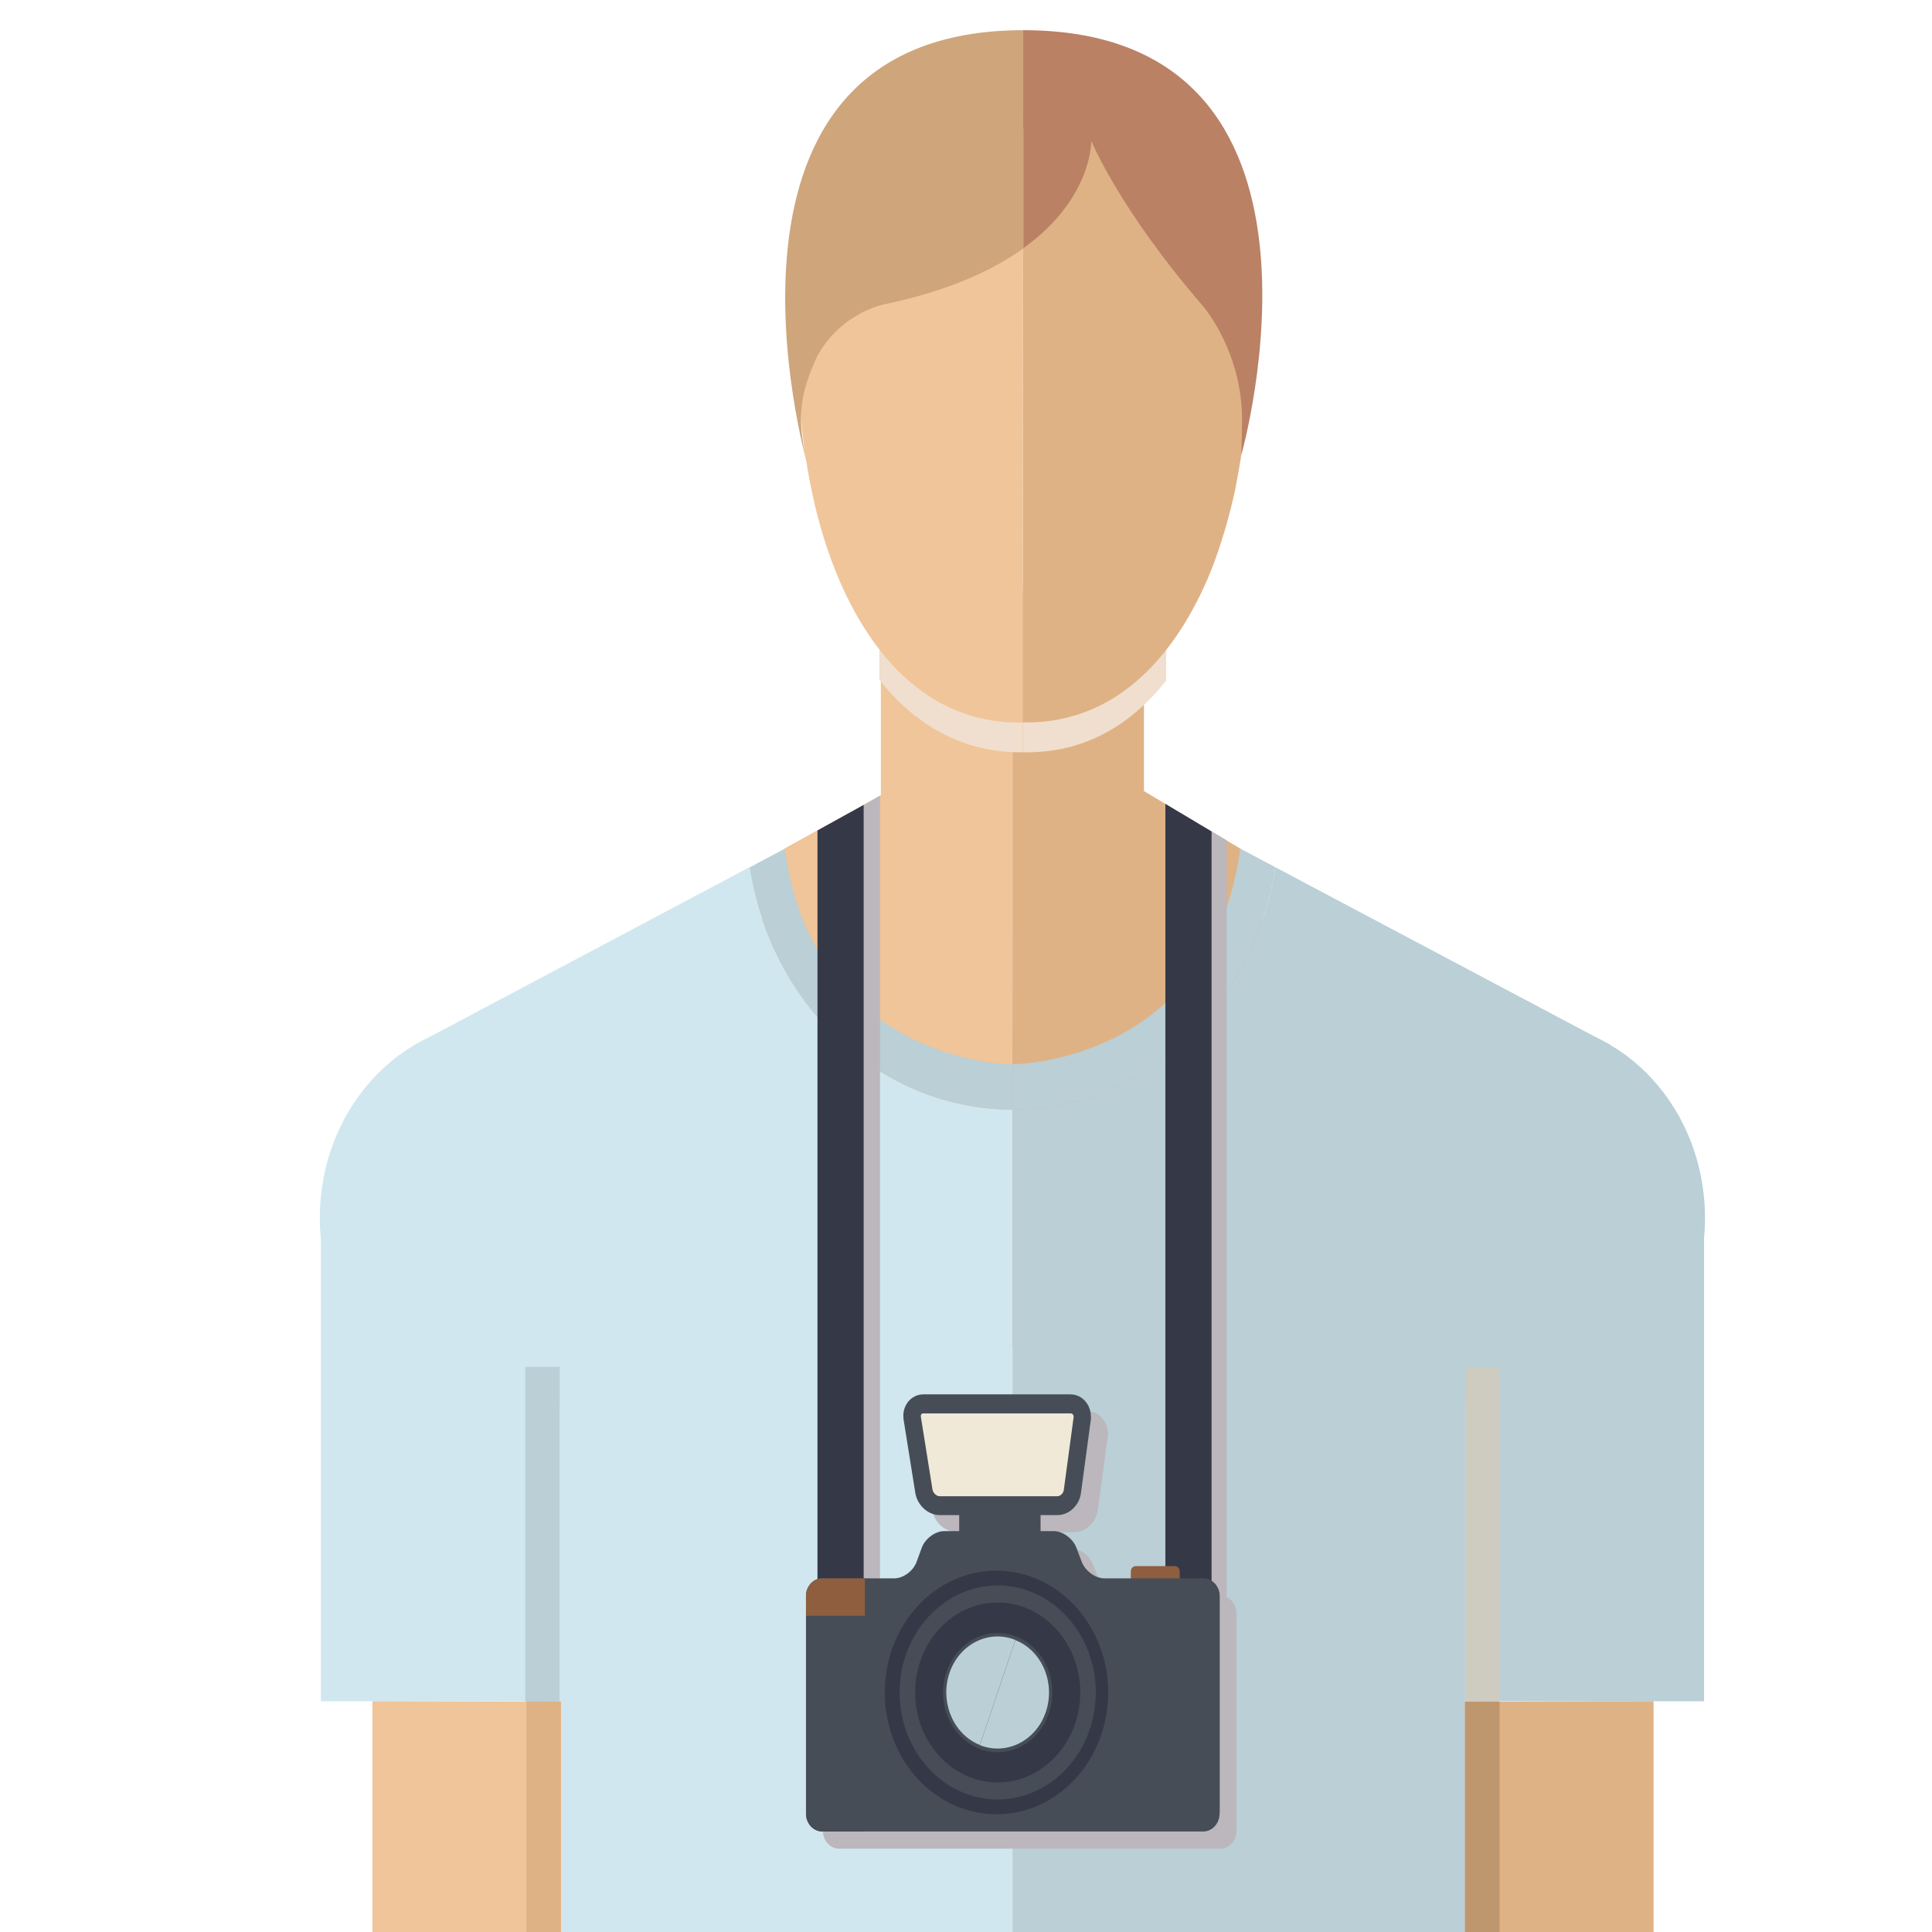
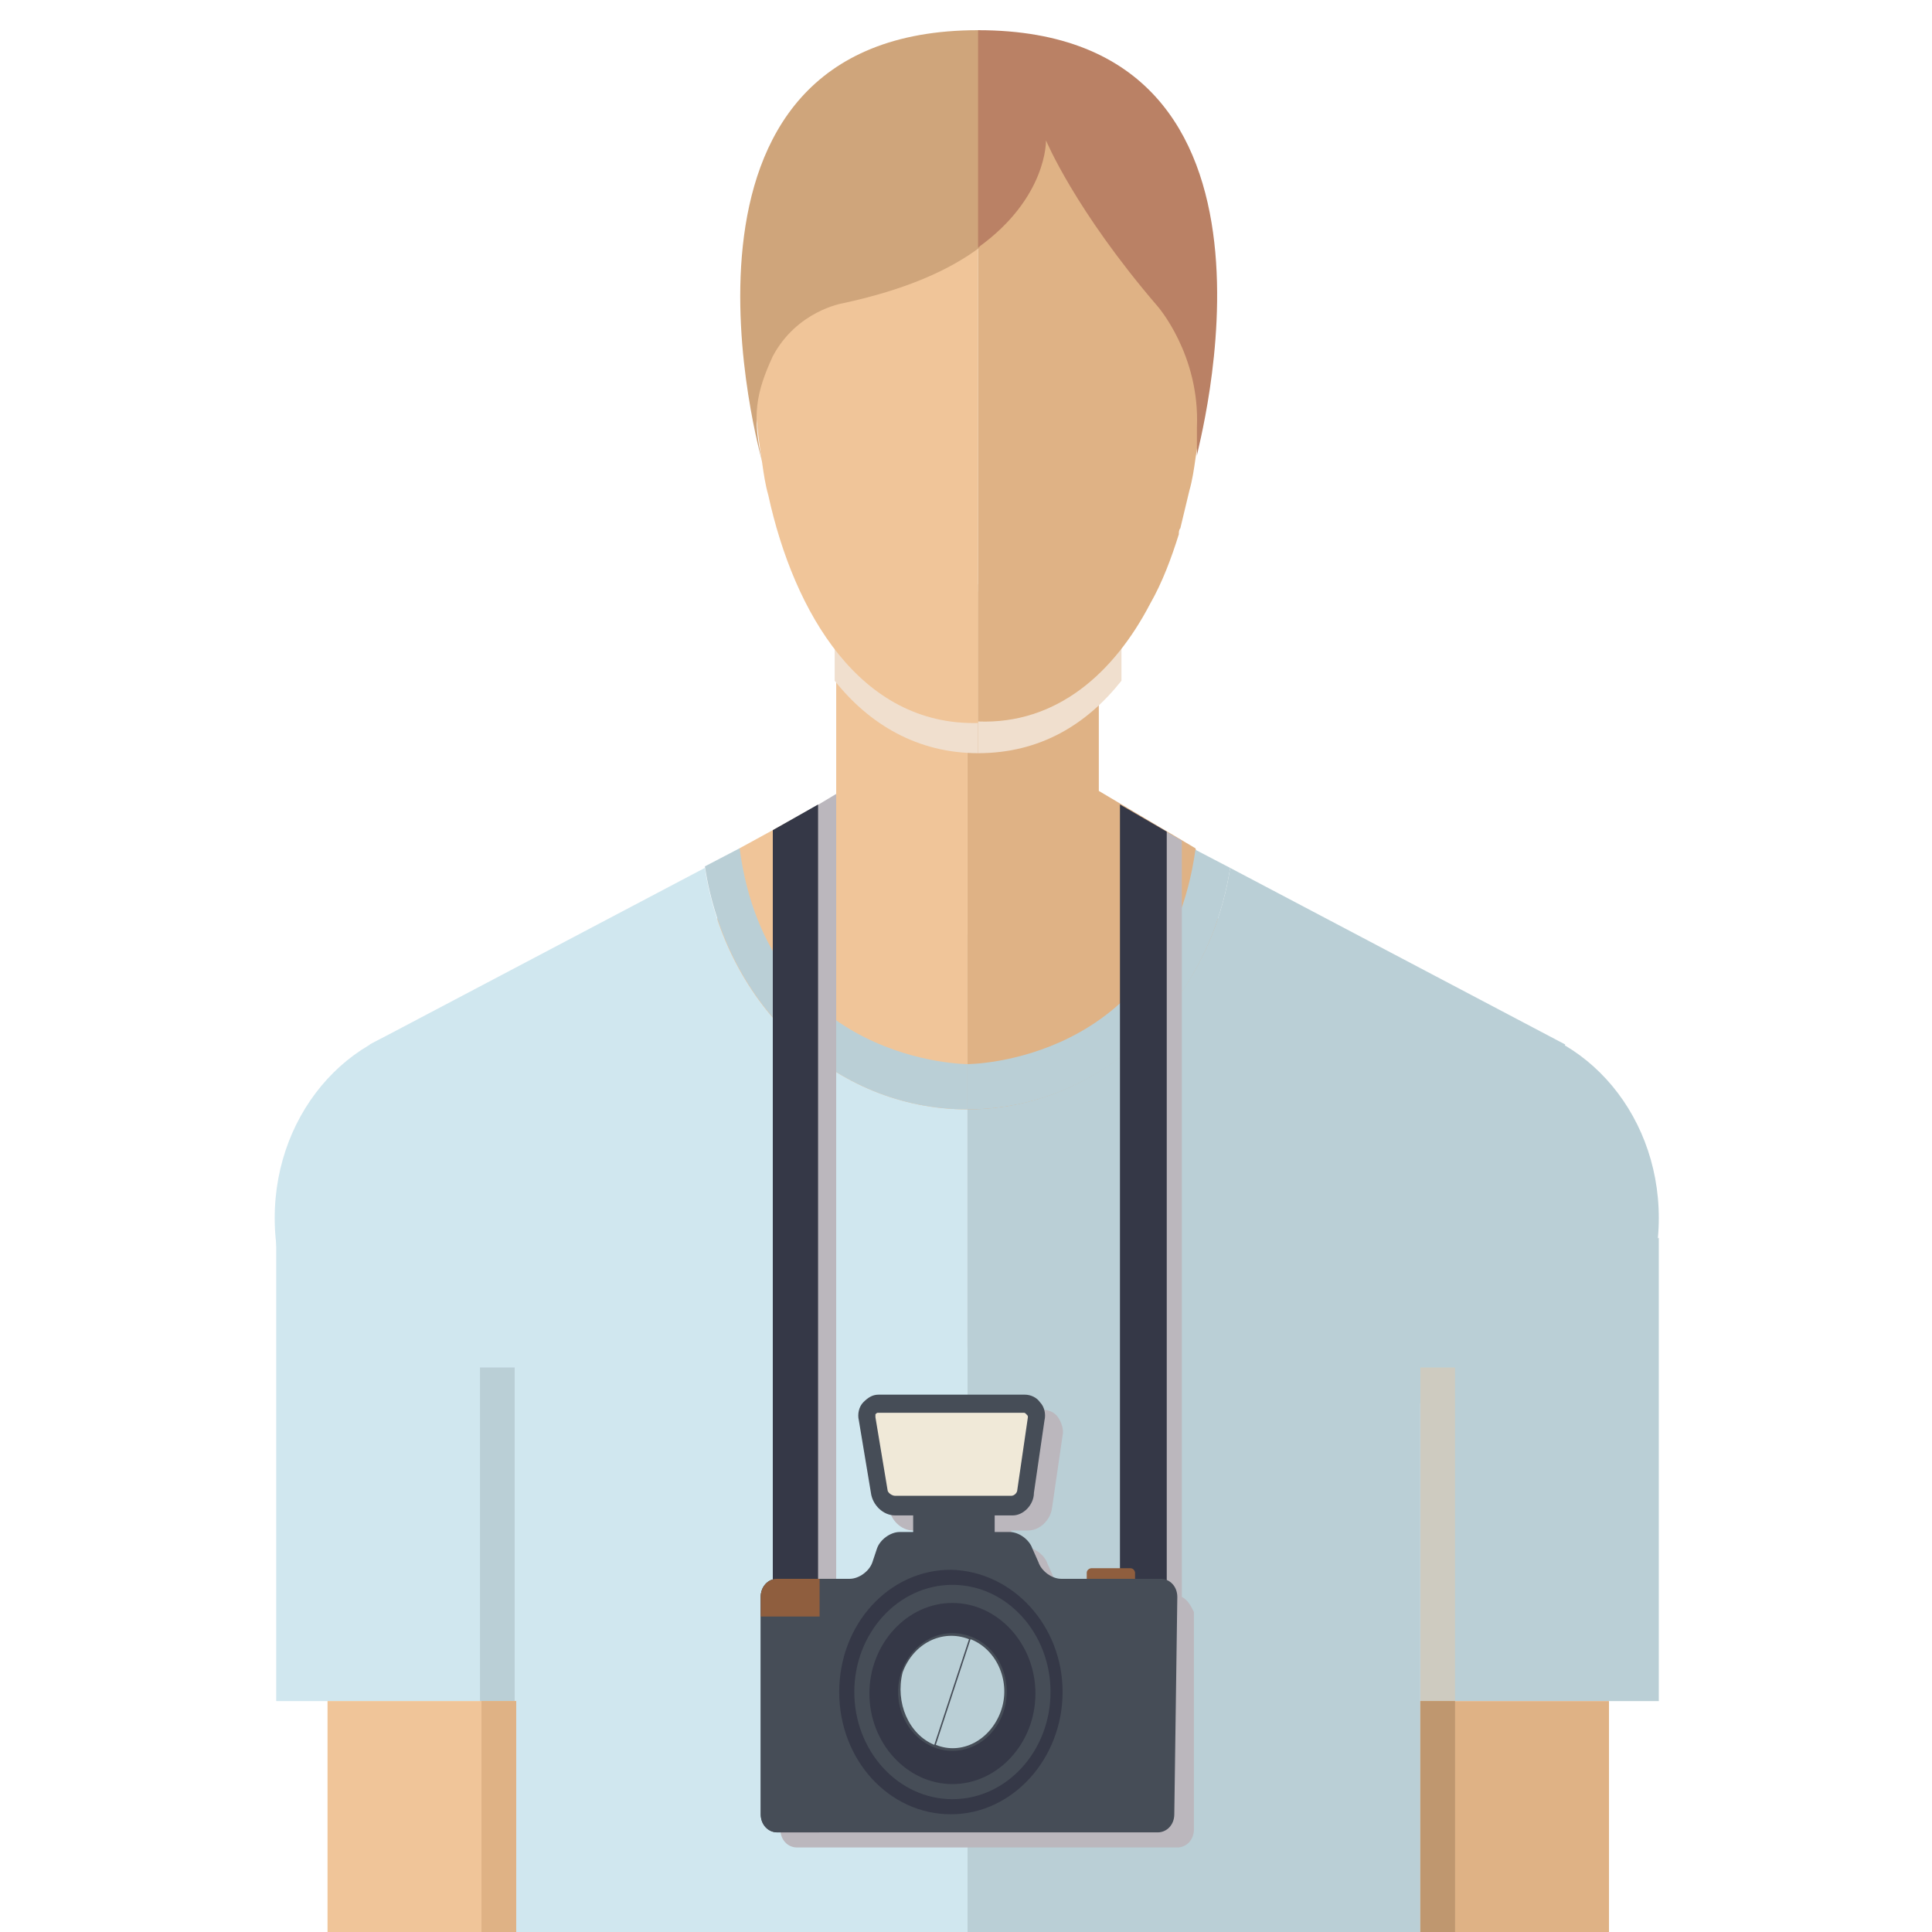
<svg xmlns="http://www.w3.org/2000/svg" version="1.1" id="图层_1" x="0px" y="0px" viewBox="0 0 128 128" style="enable-background:new 0 0 128 128;" xml:space="preserve">
  <style type="text/css">
	.st0{fill:#DFB285;}
	.st1{fill:#F0C599;}
	.st2{fill:#D0E7EF;}
	.st3{fill:#BACFD6;}
	.st4{fill:#F7D470;}
	.st5{fill:#D6B345;}
	.st6{fill:#6E472F;}
	.st7{fill:#4F3322;}
	.st8{fill:#DE991B;}
	.st9{fill:#CECBC0;}
	.st10{fill:#F0DFCE;}
	.st11{fill:#CFA57B;}
	.st12{fill:#BA8165;}
	.st13{fill:#BF976F;}
	.st14{fill:#BBB7BD;}
	.st15{fill:#353847;}
	.st16{fill:#8F5E3E;}
	.st17{fill:#464D57;}
	.st18{fill:#F0E9D8;}
	.st19{fill:#5C3B28;}
	.st20{fill:#40291B;}
	.st21{fill:#825438;}
	.st22{fill:#FF7057;}
	.st23{fill:#DE543C;}
	.st24{fill:#A14838;}
	.st25{fill:#D4CAC5;}
	.st26{fill:#FEF377;}
	.st27{fill:none;}
</style>
  <g>
-     <rect x="75.28" y="256.68" class="st0" width="17.41" height="51.45" />
-     <rect x="41.43" y="256.68" class="st1" width="17.41" height="51.45" />
-     <g>
-       <path class="st2" d="M67.1,77.73h15.12l-0.05-21.51c-2.56,3.35-8.31,5.69-15.07,5.69V77.73z" />
-       <path class="st3" d="M51.98,56.23v21.51H67.1V61.91C60.34,61.91,54.54,59.57,51.98,56.23z" />
-     </g>
-     <g>
-       <path class="st2" d="M45.05,80.69c0,7.18-5.34,13.01-11.93,13.01c-6.59,0-11.93-5.82-11.93-13.01s5.34-13.01,11.93-13.01    C39.71,67.68,45.05,73.5,45.05,80.69z" />
-       <polygon class="st2" points="21.26,82.04 21.26,112.71 37.1,112.71 37.1,91.53   " />
-       <rect x="34.8" y="90.56" class="st3" width="2.29" height="22.18" />
-     </g>
-     <g>
-       <polygon class="st4" points="37.1,169.25 37.1,196.05 37.1,256.68 63.2,256.68 63.2,196.05 67.08,196.05 67.08,169.25   " />
-       <polygon class="st5" points="67.08,169.25 67.08,196.05 70.95,196.05 70.95,256.68 97.05,256.68 97.05,196.05 97.05,169.25   " />
-       <g>
-         <polygon class="st6" points="59.2,196.05 63.2,199.02 63.2,196.05    " />
-       </g>
-       <g>
-         <polygon class="st7" points="74.95,196.05 70.95,199.02 70.95,196.05    " />
-       </g>
-     </g>
-     <rect x="37.1" y="169.25" class="st8" width="29.98" height="3.59" />
-     <rect x="67.08" y="169.25" class="st8" width="29.98" height="3.59" />
-     <g>
-       <polygon class="st0" points="84.5,63.48 67.08,89.31 67.05,89.31 67.08,64.2 67.08,39.07 75.79,40.32 75.79,52.41 82.17,56.22       " />
-     </g>
-     <g>
-       <polygon class="st1" points="67.07,64.2 67.07,89.31 67.05,89.31 49.65,63.48 51.97,56.22 58.36,52.68 58.36,40.32 67.05,39.07     67.08,50.25   " />
-     </g>
-     <g>
-       <path class="st3" d="M89.1,80.69c0,7.18,5.34,13.01,11.93,13.01s11.93-5.82,11.93-13.01s-5.34-13.01-11.93-13.01    S89.1,73.5,89.1,80.69z" />
-       <polygon class="st3" points="112.9,82.04 112.9,112.71 97.05,112.71 97.05,91.53   " />
-       <rect x="97.05" y="90.56" transform="matrix(-1 -1.224647e-16 1.224647e-16 -1 196.3997 203.296)" class="st9" width="2.29" height="22.18" />
-       <g>
-         <path class="st2" d="M49.65,57.46L27.48,69.22l5.64,12.97l3.98-2.11v11.45v77.72h29.98V73.52     C58.32,73.52,51.07,66.57,49.65,57.46z" />
-         <path class="st3" d="M67.08,73.52v-3c0,0-13.15,0-15.09-14.29l-2.33,1.24C51.07,66.57,58.32,73.52,67.08,73.52z" />
-         <path class="st3" d="M84.5,57.46c-1.41,9.11-8.67,16.05-17.42,16.05v95.74h29.98V91.53V80.08l3.98,2.11l5.64-12.97L84.5,57.46z" />
-         <path class="st3" d="M67.08,70.51v3c8.76,0,16.01-6.94,17.42-16.05l-2.33-1.24C80.23,70.51,67.08,70.51,67.08,70.51z" />
-       </g>
-     </g>
-     <path class="st10" d="M58.26,39.91l9.47-1.25l0.03,11.18c-4.03,0.05-7.18-1.87-9.5-4.8V39.91z" />
-     <path class="st10" d="M77.26,39.91v5.18c-2.32,2.94-5.44,4.83-9.47,4.75h-0.03V38.66L77.26,39.91z" />
-     <g>
-       <g>
-         <g>
-           <g>
-             <path class="st1" d="M67.79,7.79l-0.03,40.08c-7.84,0.16-12.24-7.26-13.93-15.1c0,0,0,0,0-0.03c-0.16-0.72-0.29-1.4-0.4-2.12       c-0.32-1.88-0.45-3.71-0.45-5.46c0-1.85,0.19-3.66,0.61-5.32c0.16-0.79,0.37-1.54,0.64-2.28c0.18-0.56,0.42-1.11,0.69-1.62       C57.17,11.04,61.54,7.79,67.79,7.79z" />
-           </g>
-         </g>
-         <g>
-           <g>
-             <path class="st0" d="M82.6,25.16c0,1.67-0.13,3.44-0.4,5.24c-0.11,0.69-0.24,1.38-0.37,2.07c-0.19,0.85-0.4,1.7-0.64,2.52       c-0.05,0.13-0.08,0.29-0.13,0.42c-0.48,1.62-1.09,3.18-1.85,4.61c-2.41,4.61-6.15,7.95-11.45,7.84l0.03-40.08       c2.38,0,4.48,0.48,6.3,1.32c2.97,1.4,5.19,3.81,6.59,6.89c0.03,0.03,0.03,0.08,0.05,0.11c0.29,0.61,0.53,1.22,0.77,1.88v0.03       c0.03,0.05,0.03,0.13,0.05,0.19c0.19,0.53,0.32,1.06,0.45,1.62c0.13,0.56,0.24,1.14,0.32,1.72       C82.52,22.7,82.6,23.92,82.6,25.16z" />
-           </g>
-         </g>
-       </g>
-       <g>
-         <path class="st11" d="M67.81,2C45.33,2,53.45,30.62,53.45,30.62c-0.69-3.09-0.42-4.56,0.67-6.98c1.64-3.02,4.57-3.5,4.57-3.5     c4.21-0.89,7.11-2.25,9.12-3.69V8.53l0,0V2z" />
-         <path class="st12" d="M67.79,2v6.53l0.02,0v7.91c4.57-3.29,4.49-7.08,4.49-7.11l0,0c0.01,0.03,1.87,4.56,7.41,10.96     c0,0,2.76,3.19,2.57,7.98c0.01,0.65-0.03,1.19-0.04,1.89C82.23,30.15,90.27,2,67.79,2z" />
-       </g>
-     </g>
-     <g>
-       <g>
-         <polygon class="st0" points="109.55,112.71 109.55,177.06 97.05,177.06 97.05,112.74    " />
-         <rect x="97.05" y="112.74" transform="matrix(-1 -1.224647e-16 1.224647e-16 -1 196.3997 290.9182)" class="st13" width="2.29" height="65.44" />
-       </g>
-       <g>
-         <path class="st0" d="M110.28,177.04c-1.15-3.2-4.19-5.61-7.06-5.61c-3.05,0-5.48,1.97-5.85,4.59c0,0-0.57,2.35-0.19,4.96     c0,0,0.13,1.58,1.63,1.57c0,0,1.56,0,1.58-1.53c0,0-0.04-2.91,2.33-3.64c0.13-0.04,0.3-0.07,0.51-0.07     c0.54,0,1.67,0.84,2.04,1.88c0.49,1.37,0.33,3.58-0.12,4.5l-1.61,3.24c-0.71,1.43-0.23,3.21,1.08,3.99     c0.41,0.24,0.85,0.36,1.28,0.36c0.96,0,1.88-0.56,2.37-1.54l1.61-3.24C111.14,183.96,111.31,179.89,110.28,177.04z" />
-       </g>
-     </g>
-     <g>
-       <g>
-         <polygon class="st1" points="24.67,112.71 24.67,177.06 37.17,177.06 37.17,112.74    " />
-         <rect x="34.87" y="112.74" class="st0" width="2.29" height="65.44" />
-       </g>
-       <g>
-         <path class="st1" d="M23.94,177.04c1.15-3.2,4.19-5.61,7.06-5.61c3.05,0,5.49,1.97,5.85,4.59c0,0,0.57,2.35,0.2,4.96     c0,0-0.13,1.58-1.63,1.57c0,0-1.56,0-1.58-1.53c0,0,0.04-2.91-2.33-3.64c-0.13-0.04-0.3-0.07-0.51-0.07     c-0.54,0-1.67,0.84-2.04,1.88c-0.49,1.37-0.33,3.58,0.12,4.5l1.61,3.24c0.71,1.43,0.23,3.21-1.08,3.99     c-0.41,0.24-0.85,0.36-1.28,0.36c-0.96,0-1.88-0.56-2.37-1.54l-1.61-3.24C23.08,183.96,22.91,179.89,23.94,177.04z" />
-       </g>
-     </g>
-     <path class="st14" d="M81.27,105.81V55.68l-3.06-1.82v51.03h-1.85c-0.18,0-0.32,0.16-0.32,0.35v0.45l0,0.01h-1.76   c-0.6,0-1.27-0.49-1.5-1.09l-0.36-0.95c-0.23-0.6-0.9-1.09-1.5-1.09h-0.87v-1.06h1.11c0.79,0,1.48-0.67,1.58-1.51l0.65-4.82   c0.05-0.43-0.07-0.86-0.33-1.18c-0.26-0.32-0.63-0.5-1.03-0.5h-9.73c-0.41,0-0.78,0.19-1.03,0.51c-0.25,0.32-0.35,0.76-0.28,1.19   l0.77,4.82c0.13,0.83,0.84,1.48,1.62,1.48h1.28v1.06h-1c-0.6,0-1.26,0.49-1.48,1.1l-0.34,0.93c-0.22,0.6-0.89,1.1-1.48,1.1h-1.95   H58.3L58.3,52.72l-3.05,1.75v51.32c-0.42,0.16-0.73,0.59-0.73,1.1v1.3v13.11c0,0.65,0.49,1.18,1.08,1.18h2.82h22.42   c0.6,0,1.08-0.53,1.08-1.18v-14.41C81.91,106.41,81.65,106,81.27,105.81z" />
-     <g>
-       <polygon class="st15" points="57.22,107.43 54.16,107.43 54.16,55.02 57.22,53.33   " />
-       <polygon class="st15" points="77.21,107.43 80.27,107.43 80.27,55.09 77.21,53.26   " />
-       <g>
-         <path class="st16" d="M78.16,104.56c0,0.19-0.15,0.35-0.32,0.35h-2.6c-0.18,0-0.32-0.16-0.32-0.35v-0.45     c0-0.2,0.15-0.35,0.32-0.35h2.6c0.18,0,0.32,0.16,0.32,0.35V104.56z" />
-         <path class="st17" d="M80.8,120.16c0,0.65-0.49,1.18-1.08,1.18H54.48c-0.6,0-1.08-0.53-1.08-1.18v-14.41     c0-0.65,0.49-1.18,1.08-1.18h4.77c0.6,0,1.26-0.49,1.48-1.1l0.34-0.93c0.22-0.6,0.89-1.1,1.48-1.1h7.26c0.6,0,1.27,0.49,1.5,1.09     l0.36,0.95c0.23,0.6,0.9,1.09,1.5,1.09h6.56c0.6,0,1.08,0.53,1.08,1.18V120.16z" />
-         <path class="st17" d="M57.3,104.57h-2.82c-0.6,0-1.08,0.53-1.08,1.18v14.41c0,0.65,0.49,1.18,1.08,1.18h2.82V104.57z" />
-         <path class="st16" d="M53.4,105.75v1.3h3.9v-2.48h-2.82C53.89,104.57,53.4,105.1,53.4,105.75z" />
-         <g>
-           <path class="st15" d="M73.42,112.13c0,4.45-3.31,8.07-7.4,8.07c-4.09,0-7.4-3.61-7.4-8.07c0-4.46,3.31-8.07,7.4-8.07      C70.1,104.07,73.42,107.68,73.42,112.13z" />
-         </g>
-         <g>
-           <path class="st17" d="M66.1,119.22c-3.59,0-6.5-3.18-6.5-7.09c0-3.91,2.92-7.09,6.5-7.09c3.59,0,6.5,3.18,6.5,7.09      C72.6,116.04,69.68,119.22,66.1,119.22z M66.1,106.17c-3.02,0-5.47,2.67-5.47,5.96c0,3.29,2.45,5.96,5.47,5.96      s5.47-2.68,5.47-5.96C71.57,108.85,69.11,106.17,66.1,106.17z" />
-         </g>
-         <rect x="63.55" y="98.31" class="st17" width="5.39" height="5.1" />
-         <g>
-           <path class="st18" d="M71.71,93.98c0.06-0.53-0.29-0.97-0.79-0.97h-9.73c-0.49,0-0.83,0.43-0.74,0.96l0.77,4.82      c0.08,0.53,0.56,0.96,1.05,0.96h7.79c0.49,0,0.95-0.44,1.01-0.97L71.71,93.98z" />
-           <g>
-             <path class="st17" d="M70.05,100.38h-7.79c-0.77,0-1.49-0.65-1.62-1.48l-0.77-4.82c-0.07-0.44,0.03-0.87,0.28-1.19       c0.25-0.32,0.62-0.51,1.03-0.51h9.73c0.4,0,0.78,0.18,1.03,0.5c0.26,0.32,0.37,0.75,0.33,1.18l-0.65,4.82       C71.53,99.72,70.84,100.38,70.05,100.38z M61.19,93.64c-0.07,0-0.12,0.02-0.15,0.06c-0.04,0.05-0.04,0.12-0.03,0.17l0.77,4.82       c0.04,0.23,0.27,0.44,0.48,0.44h7.79c0.2,0,0.41-0.2,0.43-0.42l0.65-4.82c0.01-0.06-0.01-0.13-0.05-0.18       c-0.04-0.05-0.1-0.07-0.17-0.07H61.19z" />
-           </g>
-         </g>
-         <path class="st17" d="M66.1,108.19c-2,0-3.62,1.77-3.62,3.95c0,2.18,1.62,3.95,3.62,3.95c2,0,3.62-1.77,3.62-3.95     C69.72,109.95,68.1,108.19,66.1,108.19z" />
-         <g>
-           <g>
-             <path class="st3" d="M69.29,113.42c0.65-1.92-0.25-4.06-2.02-4.76l-2.35,6.96C66.68,116.32,68.64,115.34,69.29,113.42z" />
-           </g>
-           <g>
-             <path class="st3" d="M64.92,115.61l2.35-6.96c-1.76-0.71-3.72,0.27-4.37,2.2C62.26,112.77,63.16,114.91,64.92,115.61z" />
-           </g>
-         </g>
-       </g>
-     </g>
-     <rect x="56.38" y="256.68" class="st0" width="2.46" height="49.46" />
-     <rect x="90.23" y="256.68" class="st13" width="2.46" height="49.46" />
-     <rect x="70.11" y="250.48" class="st5" width="27.78" height="6.2" />
-     <rect x="70.95" y="249.87" class="st7" width="26.1" height="0.61" />
-     <rect x="36.25" y="250.48" class="st4" width="27.78" height="6.2" />
-     <rect x="37.09" y="249.87" class="st6" width="26.1" height="0.61" />
-     <polygon class="st7" points="89.71,228.46 89.71,245.54 97.05,245.54 97.05,233.7 97.05,228.46  " />
-     <g>
-       <rect x="90.23" y="227.49" class="st19" width="6.82" height="17.42" />
-       <polygon class="st20" points="97.05,233.49 92.92,233.49 90.23,227.49 97.05,227.49   " />
-       <polygon class="st21" points="97.05,233.08 93.18,233.08 90.23,227.49 97.05,227.49   " />
-       <path class="st0" d="M94.39,231.99c0,0.29-0.21,0.52-0.48,0.52c-0.27,0-0.48-0.23-0.48-0.52c0-0.29,0.22-0.52,0.48-0.52    C94.18,231.47,94.39,231.7,94.39,231.99z" />
-     </g>
-     <g>
-       <g>
-         <path class="st6" d="M30.94,177.06c-1.64,0-2.97,0.45-2.97,2.24v11.42c0,1.79,1.33,3.24,2.97,3.24h0.02v-16.9H30.94z" />
-         <path class="st7" d="M31.11,177.06h-0.15v16.9h0.15c1.64,0,2.97-1.45,2.97-3.24V179.3C34.08,177.51,32.75,177.06,31.11,177.06z" />
-       </g>
-       <g>
-         <path class="st22" d="M26.61,188.83c-0.51,0-0.93,0.45-0.93,1.02v0.57c0,0.56,0.42,1.02,0.93,1.02h4.34v-2.61H26.61z" />
-         <path class="st22" d="M35.3,188.83h-4.34v2.61h4.34c0.51,0,0.93-0.45,0.93-1.02v-0.57C36.23,189.29,35.81,188.83,35.3,188.83z" />
-       </g>
-       <g>
-         <path class="st22" d="M20.22,193.93v72.32c0,1.33,0.66,2.45,1.6,3.14v-78.57C20.88,191.49,20.22,192.6,20.22,193.93z" />
-         <path class="st22" d="M40.09,190.74v78.72c1.01-0.67,1.73-1.84,1.73-3.21v-72.32C41.82,192.55,41.11,191.4,40.09,190.74z" />
-         <path class="st23" d="M38.31,190.14H23.7c-0.71,0-1.33,0.28-1.87,0.68v78.57c0.55,0.4,1.17,0.69,1.87,0.69h14.62     c0.66,0,1.25-0.26,1.78-0.61v-78.72C39.56,190.39,38.98,190.14,38.31,190.14z" />
-       </g>
-       <g>
-         <path class="st24" d="M27.72,190.14v0.11c0,1.01-0.76,1.88-1.72,1.88h-2.89c-0.55,0-1.17,0.75-1.17,1.88v3.04     c0,1.05-0.79,1.88-1.72,1.88v-4.99c0-2.1,1.55-3.79,3.47-3.79H27.72z" />
-       </g>
-       <g>
-         <path class="st24" d="M34.32,190.14v0.11c0,1.01,0.76,1.88,1.72,1.88h2.89c0.55,0,1.17,0.75,1.17,1.88v3.04     c0,1.05,0.79,1.88,1.72,1.88v-4.99c0-2.1-1.55-3.79-3.47-3.79H34.32z" />
-       </g>
-       <g>
-         <path class="st24" d="M34.32,270.16v-0.11c0-1.01,0.76-1.88,1.72-1.88h2.89c0.55,0,1.17-0.75,1.17-1.88l0-3.04     c0-1.05,0.79-1.88,1.72-1.88l0,4.99c0,2.1-1.55,3.79-3.47,3.79H34.32z" />
-       </g>
-       <g>
-         <path class="st24" d="M27.72,270.16v-0.11c0-1.01-0.76-1.88-1.72-1.88h-2.89c-0.55,0-1.17-0.75-1.17-1.88v-3.04     c0-1.05-0.79-1.88-1.72-1.88l0,4.99c0,2.1,1.55,3.79,3.47,3.79H27.72z" />
-       </g>
-       <g>
-         <polygon class="st25" points="40.09,208.06 21.82,208.06 20.22,208.06 20.22,211.34 21.82,211.34 40.09,211.34 41.82,211.34      41.82,208.06    " />
-         <polygon class="st25" points="21.82,250.02 20.22,250.02 20.22,253.3 21.82,253.3 40.09,253.3 41.82,253.3 41.82,250.02      40.09,250.02    " />
-       </g>
-       <g>
-         <rect x="21.82" y="207.59" class="st3" width="18.27" height="3.28" />
-         <rect x="40.09" y="207.59" class="st26" width="1.73" height="3.28" />
-         <rect x="20.22" y="207.59" class="st26" width="1.6" height="3.28" />
-       </g>
-       <g>
-         <rect x="21.82" y="249.55" class="st3" width="18.27" height="3.28" />
-         <rect x="40.09" y="249.55" class="st26" width="1.73" height="3.28" />
-         <rect x="20.22" y="249.55" class="st26" width="1.6" height="3.28" />
-       </g>
-     </g>
-     <g>
-       <polygon class="st0" points="73,309.01 73,305.59 75.46,303.27 78.75,302.34 87.85,302.34 91.77,302.68 94.91,306.14     94.91,309.81 82.88,311.18   " />
-       <g>
-         <path class="st27" d="M90.48,304.05H77.52c-2.06,0-3.74,1.83-3.74,4.08h20.44C94.22,305.88,92.54,304.05,90.48,304.05z" />
-         <path class="st15" d="M77.52,304.05h12.96c2.06,0,3.74,1.83,3.74,4.08h1.67c0-3.26-2.42-5.9-5.41-5.9H77.52     c-2.99,0-5.41,2.64-5.41,5.9h1.67C73.78,305.88,75.46,304.05,77.52,304.05z" />
-         <polygon class="st15" points="94.22,308.13 73.78,308.13 72.11,308.13 72.11,313.25 74.83,313.25 93.17,313.25 95.89,313.25      95.89,308.13    " />
-       </g>
-     </g>
-     <g>
-       <polygon class="st1" points="39.14,309.01 39.14,305.59 41.6,303.27 44.89,302.34 53.99,302.34 57.91,302.68 61.04,306.14     61.04,309.81 49.02,311.18   " />
-       <g>
-         <path class="st27" d="M56.62,304.05H43.66c-2.06,0-3.74,1.83-3.74,4.08h20.44C60.36,305.88,58.68,304.05,56.62,304.05z" />
-         <path class="st17" d="M43.66,304.05h12.96c2.06,0,3.74,1.83,3.74,4.08h1.67c0-3.26-2.42-5.9-5.41-5.9H43.66     c-2.99,0-5.41,2.64-5.41,5.9h1.67C39.92,305.88,41.6,304.05,43.66,304.05z" />
-         <polygon class="st17" points="60.36,308.13 39.92,308.13 38.25,308.13 38.25,313.25 40.97,313.25 59.31,313.25 62.03,313.25      62.03,308.13    " />
+     <rect x="72.3" y="256.7" class="st0" width="17.4" height="51.5" />
+     <rect x="38.4" y="256.7" class="st1" width="17.4" height="51.5" />
+     <g>
+       <path class="st2" d="M64.1,77.7h15.1l-0.1-21.5c-2.6,3.3-8.3,5.7-15.1,5.7V77.7z" />
+       <path class="st3" d="M49,56.2v21.5h15.1V61.9C57.3,61.9,51.5,59.6,49,56.2z" />
+     </g>
+     <g>
+       <path class="st2" d="M42,80.7c0,7.2-5.3,13-11.9,13s-11.9-5.8-11.9-13s5.3-13,11.9-13S42,73.5,42,80.7z" />
+       <polygon class="st2" points="18.3,82 18.3,112.7 34.1,112.7 34.1,91.5   " />
+       <rect x="31.8" y="90.6" class="st3" width="2.3" height="22.2" />
+     </g>
+     <g>
+       <polygon class="st4" points="34.1,169.2 34.1,196.1 34.1,256.7 60.2,256.7 60.2,196.1 64.1,196.1 64.1,169.2   " />
+       <polygon class="st5" points="64.1,169.2 64.1,196.1 67.9,196.1 67.9,256.7 94.1,256.7 94.1,196.1 94.1,169.2   " />
+       <g>
+         <polygon class="st6" points="56.2,196.1 60.2,199 60.2,196.1    " />
+       </g>
+       <g>
+         <polygon class="st7" points="71.9,196.1 67.9,199 67.9,196.1    " />
+       </g>
+     </g>
+     <rect x="34.1" y="169.2" class="st8" width="30" height="3.6" />
+     <rect x="64.1" y="169.2" class="st8" width="30" height="3.6" />
+     <g>
+       <polygon class="st0" points="81.5,63.5 64.1,89.3 64.1,89.3 64.1,64.2 64.1,39.1 72.8,40.3 72.8,52.4 79.2,56.2   " />
+     </g>
+     <g>
+       <polygon class="st1" points="64.1,64.2 64.1,89.3 64.1,89.3 46.7,63.5 49,56.2 55.4,52.7 55.4,40.3 64.1,39.1 64.1,50.2   " />
+     </g>
+     <g>
+       <path class="st3" d="M86.1,80.7c0,7.2,5.3,13,11.9,13s11.9-5.8,11.9-13s-5.3-13-11.9-13S86.1,73.5,86.1,80.7z" />
+       <polygon class="st3" points="109.9,82 109.9,112.7 94.1,112.7 94.1,91.5   " />
+       <rect x="94.1" y="90.6" class="st9" width="2.3" height="22.2" />
+       <g>
+         <path class="st2" d="M46.7,57.5L24.5,69.2l5.6,13l4-2.1v11.4v77.7h30V73.5C55.3,73.5,48.1,66.6,46.7,57.5z" />
+         <path class="st3" d="M64.1,73.5v-3c0,0-13.2,0-15.1-14.3l-2.3,1.2C48.1,66.6,55.3,73.5,64.1,73.5z" />
+         <path class="st3" d="M81.5,57.5c-1.4,9.1-8.7,16-17.4,16v95.7h30V91.5V80.1l4,2.1l5.6-13L81.5,57.5z" />
+         <path class="st3" d="M64.1,70.5v3c8.8,0,16-6.9,17.4-16l-2.3-1.2C77.2,70.5,64.1,70.5,64.1,70.5z" />
+       </g>
+     </g>
+     <path class="st10" d="M55.3,39.9l9.5-1.2l0,11.2c-4,0-7.2-1.9-9.5-4.8C55.3,45,55.3,39.9,55.3,39.9z" />
+     <path class="st10" d="M74.3,39.9v5.2c-2.3,2.9-5.4,4.8-9.5,4.8h0V38.7L74.3,39.9z" />
+     <g>
+       <g>
+         <g>
+           <g>
+             <path class="st1" d="M64.8,7.8l0,40.1c-7.8,0.2-12.2-7.3-13.9-15.1c0,0,0,0,0,0c-0.2-0.7-0.3-1.4-0.4-2.1       c-0.3-1.9-0.5-3.7-0.5-5.5c0-1.9,0.2-3.7,0.6-5.3c0.2-0.8,0.4-1.5,0.6-2.3c0.2-0.6,0.4-1.1,0.7-1.6C54.2,11,58.5,7.8,64.8,7.8z       " />
+           </g>
+         </g>
+         <g>
+           <g>
+             <path class="st0" d="M79.6,25.2c0,1.7-0.1,3.4-0.4,5.2c-0.1,0.7-0.2,1.4-0.4,2.1c-0.2,0.8-0.4,1.7-0.6,2.5       c-0.1,0.1-0.1,0.3-0.1,0.4C77.6,37,77,38.6,76.2,40c-2.4,4.6-6.2,8-11.4,7.8l0-40.1c2.4,0,4.5,0.5,6.3,1.3       c3,1.4,5.2,3.8,6.6,6.9c0,0,0,0.1,0.1,0.1c0.3,0.6,0.5,1.2,0.8,1.9v0c0,0,0,0.1,0.1,0.2c0.2,0.5,0.3,1.1,0.4,1.6       c0.1,0.6,0.2,1.1,0.3,1.7C79.5,22.7,79.6,23.9,79.6,25.2z" />
+           </g>
+         </g>
+       </g>
+       <g>
+         <path class="st11" d="M64.8,2C42.3,2,50.5,30.6,50.5,30.6c-0.7-3.1-0.4-4.6,0.7-7c1.6-3,4.6-3.5,4.6-3.5c4.2-0.9,7.1-2.2,9.1-3.7     V8.5l0,0V2z" />
+         <path class="st12" d="M64.8,2v6.5h0v7.9c4.6-3.3,4.5-7.1,4.5-7.1l0,0c0,0,1.9,4.6,7.4,11c0,0,2.8,3.2,2.6,8c0,0.6,0,1.2,0,1.9     C79.2,30.1,87.3,2,64.8,2z" />
+       </g>
+     </g>
+     <g>
+       <g>
+         <polygon class="st0" points="106.6,112.7 106.6,177.1 94.1,177.1 94.1,112.7    " />
+         <rect x="94.1" y="112.7" class="st13" width="2.3" height="65.4" />
+       </g>
+       <g>
+         <path class="st0" d="M107.3,177c-1.2-3.2-4.2-5.6-7.1-5.6c-3.1,0-5.5,2-5.8,4.6c0,0-0.6,2.4-0.2,5c0,0,0.1,1.6,1.6,1.6     c0,0,1.6,0,1.6-1.5c0,0,0-2.9,2.3-3.6c0.1,0,0.3-0.1,0.5-0.1c0.5,0,1.7,0.8,2,1.9c0.5,1.4,0.3,3.6-0.1,4.5l-1.6,3.2     c-0.7,1.4-0.2,3.2,1.1,4c0.4,0.2,0.8,0.4,1.3,0.4c1,0,1.9-0.6,2.4-1.5l1.6-3.2C108.1,184,108.3,179.9,107.3,177z" />
+       </g>
+     </g>
+     <g>
+       <g>
+         <polygon class="st1" points="21.7,112.7 21.7,177.1 34.2,177.1 34.2,112.7    " />
+         <rect x="31.9" y="112.7" class="st0" width="2.3" height="65.4" />
+       </g>
+       <g>
+         <path class="st1" d="M20.9,177c1.1-3.2,4.2-5.6,7.1-5.6c3,0,5.5,2,5.8,4.6c0,0,0.6,2.4,0.2,5c0,0-0.1,1.6-1.6,1.6     c0,0-1.6,0-1.6-1.5c0,0,0-2.9-2.3-3.6c-0.1,0-0.3-0.1-0.5-0.1c-0.5,0-1.7,0.8-2,1.9c-0.5,1.4-0.3,3.6,0.1,4.5l1.6,3.2     c0.7,1.4,0.2,3.2-1.1,4c-0.4,0.2-0.9,0.4-1.3,0.4c-1,0-1.9-0.6-2.4-1.5l-1.6-3.2C20.1,184,19.9,179.9,20.9,177z" />
+       </g>
+     </g>
+     <path class="st14" d="M78.3,105.8V55.7l-3.1-1.8v51h-1.8c-0.2,0-0.3,0.2-0.3,0.3v0.4v0h-1.8c-0.6,0-1.3-0.5-1.5-1.1l-0.4-0.9   c-0.2-0.6-0.9-1.1-1.5-1.1H67v-1.1h1.1c0.8,0,1.5-0.7,1.6-1.5l0.7-4.8c0.1-0.4-0.1-0.9-0.3-1.2s-0.6-0.5-1-0.5h-9.7   c-0.4,0-0.8,0.2-1,0.5s-0.3,0.8-0.3,1.2l0.8,4.8c0.1,0.8,0.8,1.5,1.6,1.5h1.3v1.1h-1c-0.6,0-1.3,0.5-1.5,1.1l-0.3,0.9   c-0.2,0.6-0.9,1.1-1.5,1.1h-2h-0.1v-53l-3,1.8v51.3c-0.4,0.2-0.7,0.6-0.7,1.1v1.3v13.1c0,0.7,0.5,1.2,1.1,1.2h2.8h22.4   c0.6,0,1.1-0.5,1.1-1.2v-14.4C78.9,106.4,78.7,106,78.3,105.8z" />
+     <g>
+       <polygon class="st15" points="54.2,107.4 51.2,107.4 51.2,55 54.2,53.3   " />
+       <polygon class="st15" points="74.2,107.4 77.3,107.4 77.3,55.1 74.2,53.3   " />
+       <g>
+         <path class="st16" d="M75.2,104.6c0,0.2-0.2,0.3-0.3,0.3h-2.6c-0.2,0-0.3-0.2-0.3-0.3v-0.4c0-0.2,0.2-0.3,0.3-0.3h2.6     c0.2,0,0.3,0.2,0.3,0.3V104.6z" />
+         <path class="st17" d="M77.8,120.2c0,0.7-0.5,1.2-1.1,1.2H51.5c-0.6,0-1.1-0.5-1.1-1.2v-14.4c0-0.7,0.5-1.2,1.1-1.2h4.8     c0.6,0,1.3-0.5,1.5-1.1l0.3-0.9c0.2-0.6,0.9-1.1,1.5-1.1h7.3c0.6,0,1.3,0.5,1.5,1.1l0.4,0.9c0.2,0.6,0.9,1.1,1.5,1.1h6.6     c0.6,0,1.1,0.5,1.1,1.2L77.8,120.2L77.8,120.2z" />
+         <path class="st17" d="M54.3,104.6h-2.8c-0.6,0-1.1,0.5-1.1,1.2v14.4c0,0.7,0.5,1.2,1.1,1.2h2.8V104.6z" />
+         <path class="st16" d="M50.4,105.8v1.3h3.9v-2.5h-2.8C50.9,104.6,50.4,105.1,50.4,105.8z" />
+         <g>
+           <path class="st15" d="M70.4,112.1c0,4.4-3.3,8.1-7.4,8.1s-7.4-3.6-7.4-8.1s3.3-8.1,7.4-8.1C67.1,104.1,70.4,107.7,70.4,112.1z" />
+         </g>
+         <g>
+           <path class="st17" d="M63.1,119.2c-3.6,0-6.5-3.2-6.5-7.1c0-3.9,2.9-7.1,6.5-7.1c3.6,0,6.5,3.2,6.5,7.1S66.7,119.2,63.1,119.2z       M63.1,106.2c-3,0-5.5,2.7-5.5,6s2.5,6,5.5,6c3,0,5.5-2.7,5.5-6S66.1,106.2,63.1,106.2z" />
+         </g>
+         <rect x="60.5" y="98.3" class="st17" width="5.4" height="5.1" />
+         <g>
+           <path class="st18" d="M68.7,94c0.1-0.5-0.3-1-0.8-1h-9.7c-0.5,0-0.8,0.4-0.7,1l0.8,4.8c0.1,0.5,0.6,1,1,1h7.8c0.5,0,0.9-0.4,1-1      L68.7,94z" />
+           <g>
+             <path class="st17" d="M67.1,100.4h-7.8c-0.8,0-1.5-0.7-1.6-1.5l-0.8-4.8c-0.1-0.4,0-0.9,0.3-1.2s0.6-0.5,1-0.5h9.7       c0.4,0,0.8,0.2,1,0.5c0.3,0.3,0.4,0.8,0.3,1.2l-0.7,4.8C68.5,99.7,67.8,100.4,67.1,100.4z M58.2,93.6c-0.1,0-0.1,0-0.2,0.1       c0,0.1,0,0.1,0,0.2l0.8,4.8c0,0.2,0.3,0.4,0.5,0.4H67c0.2,0,0.4-0.2,0.4-0.4l0.7-4.8c0-0.1,0-0.1-0.1-0.2s-0.1-0.1-0.2-0.1       H58.2z" />
+           </g>
+         </g>
+         <path class="st17" d="M63.1,108.2c-2,0-3.6,1.8-3.6,3.9s1.6,3.9,3.6,3.9s3.6-1.8,3.6-3.9C66.7,109.9,65.1,108.2,63.1,108.2z" />
+         <g>
+           <g>
+             <path class="st3" d="M66.3,113.4c0.7-1.9-0.2-4.1-2-4.8l-2.3,7C63.7,116.3,65.6,115.3,66.3,113.4z" />
+           </g>
+           <g>
+             <path class="st3" d="M61.9,115.6l2.3-7c-1.8-0.7-3.7,0.3-4.4,2.2C59.3,112.8,60.2,114.9,61.9,115.6z" />
+           </g>
+         </g>
+       </g>
+     </g>
+     <rect x="53.4" y="256.7" class="st0" width="2.5" height="49.5" />
+     <rect x="87.2" y="256.7" class="st13" width="2.5" height="49.5" />
+     <rect x="67.1" y="250.5" class="st5" width="27.8" height="6.2" />
+     <rect x="67.9" y="249.9" class="st7" width="26.1" height="0.6" />
+     <rect x="33.2" y="250.5" class="st4" width="27.8" height="6.2" />
+     <rect x="34.1" y="249.9" class="st6" width="26.1" height="0.6" />
+     <polygon class="st7" points="86.7,228.5 86.7,245.5 94.1,245.5 94.1,233.7 94.1,228.5  " />
+     <g>
+       <rect x="87.2" y="227.5" class="st19" width="6.8" height="17.4" />
+       <polygon class="st20" points="94.1,233.5 89.9,233.5 87.2,227.5 94.1,227.5   " />
+       <polygon class="st21" points="94.1,233.1 90.2,233.1 87.2,227.5 94.1,227.5   " />
+       <path class="st0" d="M91.4,232c0,0.3-0.2,0.5-0.5,0.5c-0.3,0-0.5-0.2-0.5-0.5c0-0.3,0.2-0.5,0.5-0.5    C91.2,231.5,91.4,231.7,91.4,232z" />
+     </g>
+     <g>
+       <g>
+         <path class="st6" d="M27.9,177.1c-1.6,0-3,0.4-3,2.2v11.4c0,1.8,1.3,3.2,3,3.2h0L27.9,177.1L27.9,177.1L27.9,177.1z" />
+         <path class="st7" d="M28.1,177.1H28V194h0.1c1.6,0,3-1.4,3-3.2v-11.4C31.1,177.5,29.8,177.1,28.1,177.1z" />
+       </g>
+       <g>
+         <path class="st22" d="M23.6,188.8c-0.5,0-0.9,0.4-0.9,1v0.6c0,0.6,0.4,1,0.9,1H28v-2.6L23.6,188.8L23.6,188.8z" />
+         <path class="st22" d="M32.3,188.8H28v2.6h4.3c0.5,0,0.9-0.4,0.9-1v-0.6C33.2,189.3,32.8,188.8,32.3,188.8z" />
+       </g>
+       <g>
+         <path class="st22" d="M17.2,193.9v72.3c0,1.3,0.7,2.5,1.6,3.1v-78.6C17.9,191.5,17.2,192.6,17.2,193.9z" />
+         <path class="st22" d="M37.1,190.7v78.7c1-0.7,1.7-1.8,1.7-3.2v-72.3C38.8,192.6,38.1,191.4,37.1,190.7z" />
+         <path class="st23" d="M35.3,190.1H20.7c-0.7,0-1.3,0.3-1.9,0.7v78.6c0.5,0.4,1.2,0.7,1.9,0.7h14.6c0.7,0,1.2-0.3,1.8-0.6v-78.7     C36.6,190.4,36,190.1,35.3,190.1z" />
+       </g>
+       <g>
+         <path class="st24" d="M24.7,190.1v0.1c0,1-0.8,1.9-1.7,1.9h-2.9c-0.5,0-1.2,0.8-1.2,1.9v3c0,1.1-0.8,1.9-1.7,1.9v-5     c0-2.1,1.5-3.8,3.5-3.8L24.7,190.1L24.7,190.1z" />
+       </g>
+       <g>
+         <path class="st24" d="M31.3,190.1v0.1c0,1,0.8,1.9,1.7,1.9h2.9c0.5,0,1.2,0.8,1.2,1.9v3c0,1.1,0.8,1.9,1.7,1.9v-5     c0-2.1-1.5-3.8-3.5-3.8L31.3,190.1L31.3,190.1z" />
+       </g>
+       <g>
+         <path class="st24" d="M31.3,270.2v-0.1c0-1,0.8-1.9,1.7-1.9h2.9c0.5,0,1.2-0.8,1.2-1.9v-3c0-1,0.8-1.9,1.7-1.9v5     c0,2.1-1.5,3.8-3.5,3.8L31.3,270.2L31.3,270.2z" />
+       </g>
+       <g>
+         <path class="st24" d="M24.7,270.2v-0.1c0-1-0.8-1.9-1.7-1.9h-2.9c-0.5,0-1.2-0.8-1.2-1.9v-3c0-1-0.8-1.9-1.7-1.9v5     c0,2.1,1.5,3.8,3.5,3.8L24.7,270.2L24.7,270.2z" />
+       </g>
+       <g>
+         <polygon class="st25" points="37.1,208.1 18.8,208.1 17.2,208.1 17.2,211.3 18.8,211.3 37.1,211.3 38.8,211.3 38.8,208.1    " />
+         <polygon class="st25" points="18.8,250 17.2,250 17.2,253.3 18.8,253.3 37.1,253.3 38.8,253.3 38.8,250 37.1,250    " />
+       </g>
+       <g>
+         <rect x="18.8" y="207.6" class="st3" width="18.3" height="3.3" />
+         <rect x="37.1" y="207.6" class="st26" width="1.7" height="3.3" />
+         <rect x="17.2" y="207.6" class="st26" width="1.6" height="3.3" />
+       </g>
+       <g>
+         <rect x="18.8" y="249.6" class="st3" width="18.3" height="3.3" />
+         <rect x="37.1" y="249.6" class="st26" width="1.7" height="3.3" />
+         <rect x="17.2" y="249.6" class="st26" width="1.6" height="3.3" />
+       </g>
+     </g>
+     <g>
+       <polygon class="st0" points="70,309 70,305.6 72.5,303.3 75.8,302.3 84.8,302.3 88.8,302.7 91.9,306.1 91.9,309.8 79.9,311.2       " />
+       <g>
+         <path class="st27" d="M87.5,304h-13c-2.1,0-3.7,1.8-3.7,4.1h20.4C91.2,305.9,89.5,304,87.5,304z" />
+         <path class="st15" d="M74.5,304h13c2.1,0,3.7,1.8,3.7,4.1h1.7c0-3.3-2.4-5.9-5.4-5.9h-13c-3,0-5.4,2.6-5.4,5.9h1.7     C70.8,305.9,72.5,304,74.5,304z" />
+         <polygon class="st15" points="91.2,308.1 70.8,308.1 69.1,308.1 69.1,313.2 71.8,313.2 90.2,313.2 92.9,313.2 92.9,308.1    " />
+       </g>
+     </g>
+     <g>
+       <polygon class="st1" points="36.1,309 36.1,305.6 38.6,303.3 41.9,302.3 51,302.3 54.9,302.7 58,306.1 58,309.8 46,311.2   " />
+       <g>
+         <path class="st27" d="M53.6,304h-13c-2.1,0-3.7,1.8-3.7,4.1h20.4C57.4,305.9,55.7,304,53.6,304z" />
+         <path class="st17" d="M40.7,304h13c2.1,0,3.7,1.8,3.7,4.1H59c0-3.3-2.4-5.9-5.4-5.9h-13c-3,0-5.4,2.6-5.4,5.9h1.7     C36.9,305.9,38.6,304,40.7,304z" />
+         <polygon class="st17" points="57.4,308.1 36.9,308.1 35.2,308.1 35.2,313.2 38,313.2 56.3,313.2 59,313.2 59,308.1    " />
      </g>
    </g>
  </g>
</svg>
